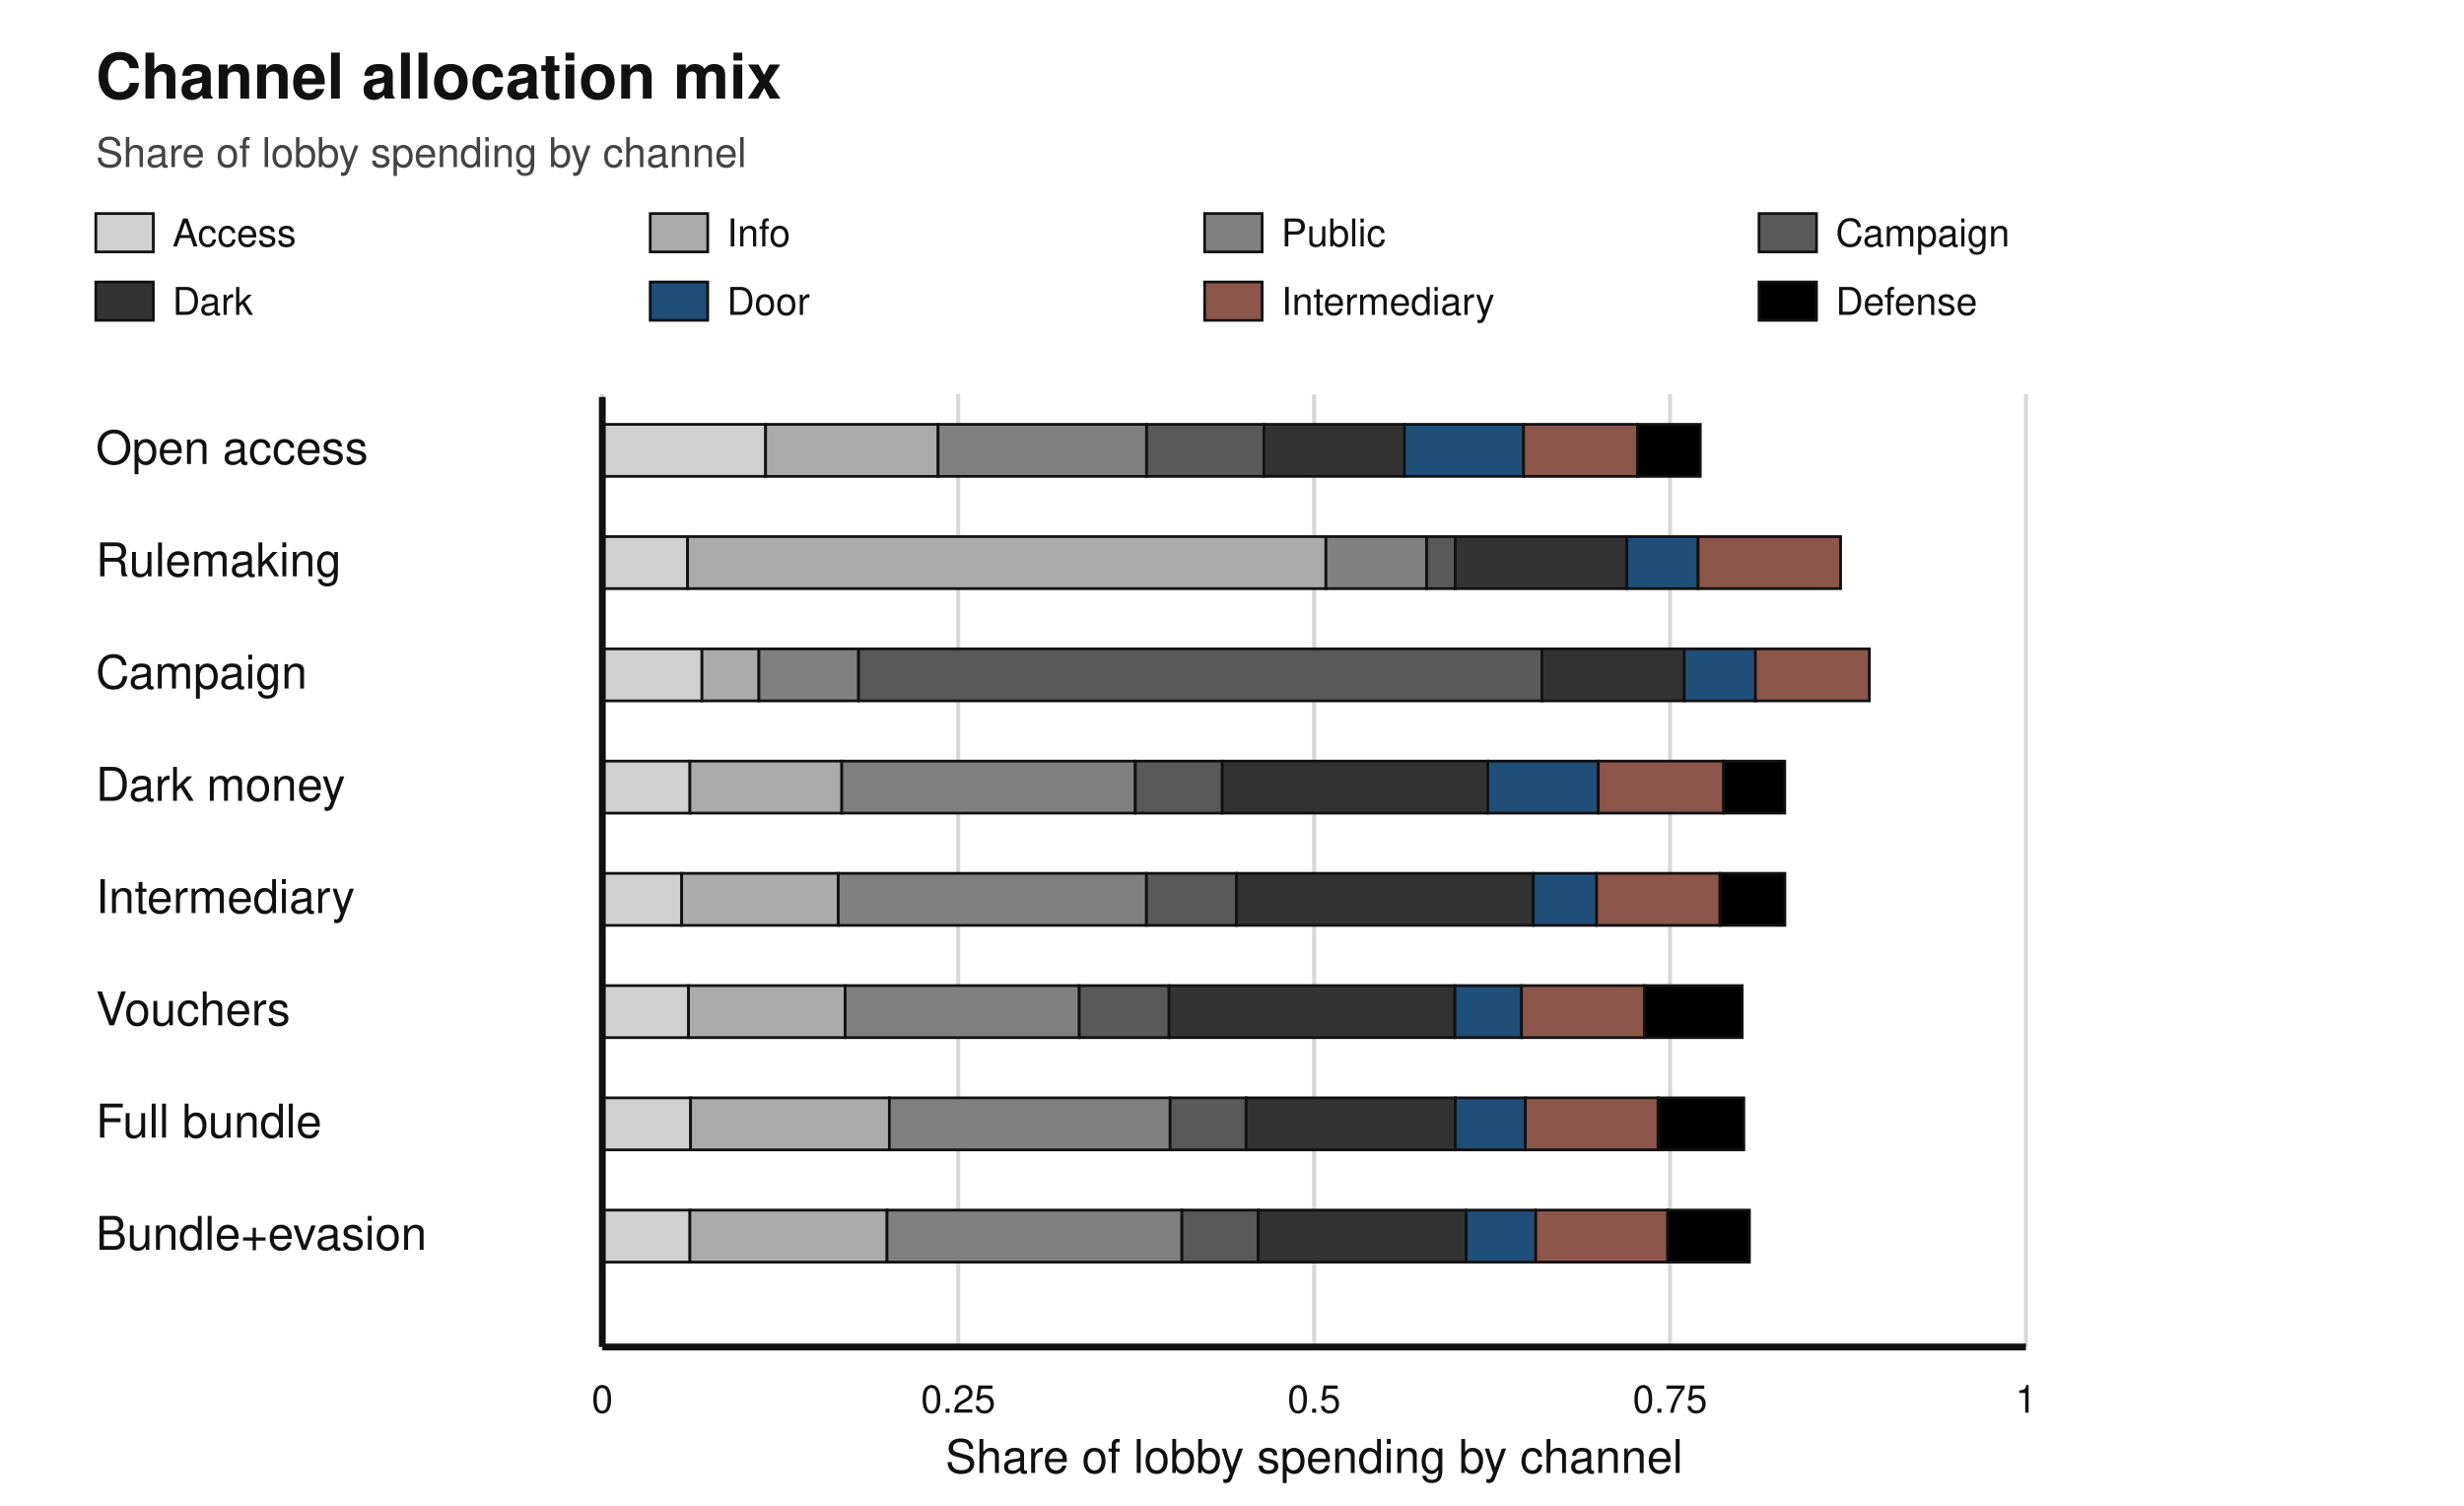
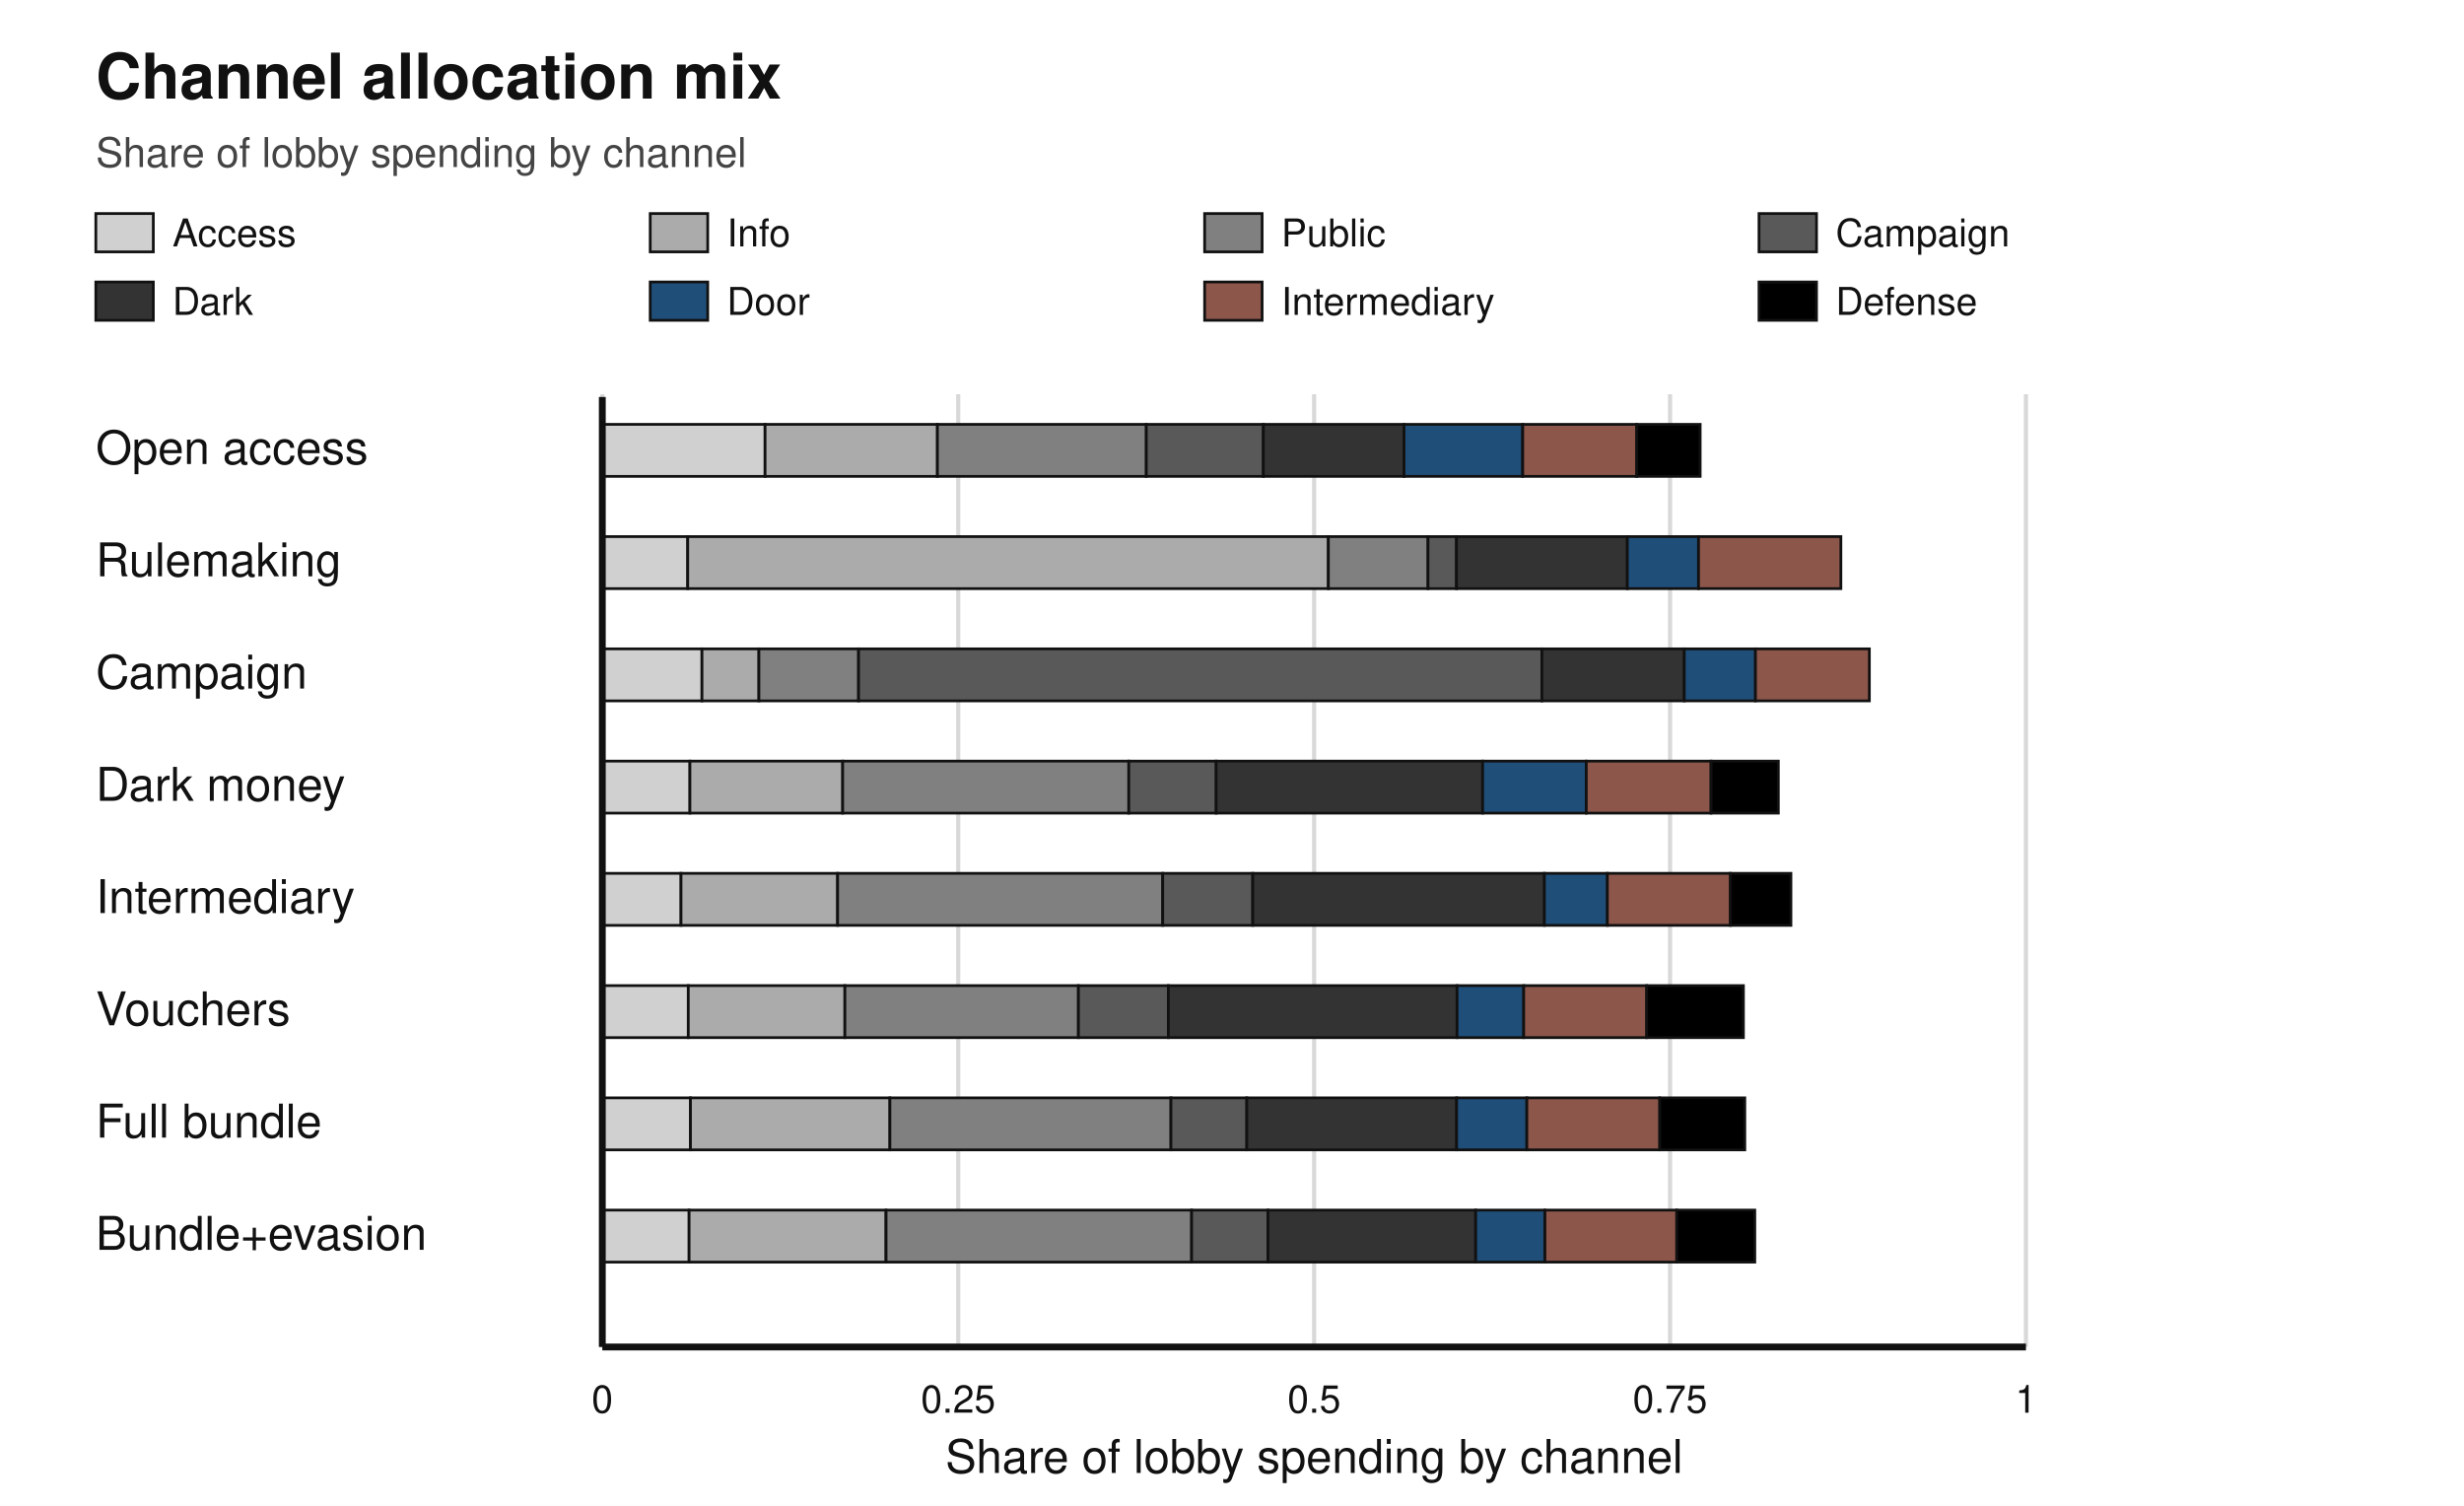
<svg xmlns="http://www.w3.org/2000/svg" width="1800px" height="1100px" viewBox="0 0 1800 1100" role="img">
  <style>
text { font-family: Helvetica, Arial, sans-serif; font-size: 34px; fill: #111; }
.title { font-size: 46px; font-weight: 700; }
.subtitle { font-size: 30px; fill: #444; }
.small, .tick, .label { font-size: 28px; }
.axis { stroke: #111; stroke-width: 5; fill: none; }
.grid { stroke: #d8d8d8; stroke-width: 3; fill: none; }
.segment, .point, .legend-swatch { stroke: #111; stroke-width: 2; }
.label-box { fill: #fff; stroke: #111; stroke-width: 2; }
.leader { stroke: #333; stroke-width: 2; fill: none; stroke-dasharray: 8 8; }
+ .threshold { stroke: #999; stroke-width: 4; fill: none; stroke-dasharray: 12 12; }
.series-primary { stroke: #111; stroke-width: 8; fill: none; }
.series-secondary { stroke: #777; stroke-width: 8; fill: none; stroke-dasharray: 24 18; }
</style>
  <rect width="100%" height="100%" fill="#fff" />
  <text x="70" y="72" text-anchor="start" class="title">Channel allocation mix</text>
  <text x="70" y="122" text-anchor="start" class="subtitle">Share of lobby spending by channel</text>
  <line x1="440" y1="288" x2="440" y2="984" class="grid" />
  <text x="440" y="1032" text-anchor="middle" class="tick">0</text>
  <line x1="700" y1="288" x2="700" y2="984" class="grid" />
  <text x="700" y="1032" text-anchor="middle" class="tick">0.25</text>
  <line x1="960" y1="288" x2="960" y2="984" class="grid" />
  <text x="960" y="1032" text-anchor="middle" class="tick">0.5</text>
  <line x1="1220" y1="288" x2="1220" y2="984" class="grid" />
  <text x="1220" y="1032" text-anchor="middle" class="tick">0.75</text>
  <line x1="1480" y1="288" x2="1480" y2="984" class="grid" />
  <text x="1480" y="1032" text-anchor="middle" class="tick">1</text>
  <text x="70" y="339" text-anchor="start">Open access</text>
-   <rect x="440" y="310" width="119.3" height="38" fill="#d0d0d0" class="segment" />
-   <rect x="559.3" y="310" width="126.0" height="38" fill="#ababab" class="segment" />
-   <rect x="685.3" y="310" width="152.3" height="38" fill="#808080" class="segment" />
-   <rect x="837.6" y="310" width="85.7" height="38" fill="#595959" class="segment" />
-   <rect x="923.3" y="310" width="102.8" height="38" fill="#333333" class="segment" />
-   <rect x="1026.0" y="310" width="86.9" height="38" fill="#1f4e79" class="segment" />
-   <rect x="1113.0" y="310" width="83.2" height="38" fill="#8c564b" class="segment" />
-   <rect x="1196.2" y="310" width="45.9" height="38" fill="#000000" class="segment" />
+   <rect x="440" y="310" width="118.9" height="38" fill="#d0d0d0" class="segment" />
+   <rect x="558.9" y="310" width="125.9" height="38" fill="#ababab" class="segment" />
+   <rect x="684.8" y="310" width="152.6" height="38" fill="#808080" class="segment" />
+   <rect x="837.4" y="310" width="85.5" height="38" fill="#595959" class="segment" />
+   <rect x="922.9" y="310" width="102.9" height="38" fill="#333333" class="segment" />
+   <rect x="1025.7" y="310" width="86.6" height="38" fill="#1f4e79" class="segment" />
+   <rect x="1112.4" y="310" width="83.2" height="38" fill="#8c564b" class="segment" />
+   <rect x="1195.6" y="310" width="46.4" height="38" fill="#000000" class="segment" />
  <text x="70" y="421" text-anchor="start">Rulemaking</text>
-   <rect x="440" y="392" width="62.3" height="38" fill="#d0d0d0" class="segment" />
-   <rect x="502.3" y="392" width="466.3" height="38" fill="#ababab" class="segment" />
-   <rect x="968.6" y="392" width="73.5" height="38" fill="#808080" class="segment" />
-   <rect x="1042.2" y="392" width="20.9" height="38" fill="#595959" class="segment" />
-   <rect x="1063.1" y="392" width="125.4" height="38" fill="#333333" class="segment" />
-   <rect x="1188.5" y="392" width="52" height="38" fill="#1f4e79" class="segment" />
-   <rect x="1240.5" y="392" width="104.1" height="38" fill="#8c564b" class="segment" />
+   <rect x="440" y="392" width="62.4" height="38" fill="#d0d0d0" class="segment" />
+   <rect x="502.4" y="392" width="468" height="38" fill="#ababab" class="segment" />
+   <rect x="970.4" y="392" width="72.8" height="38" fill="#808080" class="segment" />
+   <rect x="1043.2" y="392" width="20.8" height="38" fill="#595959" class="segment" />
+   <rect x="1064" y="392" width="124.8" height="38" fill="#333333" class="segment" />
+   <rect x="1188.8" y="392" width="52" height="38" fill="#1f4e79" class="segment" />
+   <rect x="1240.8" y="392" width="104" height="38" fill="#8c564b" class="segment" />
  <text x="70" y="503" text-anchor="start">Campaign</text>
  <rect x="440" y="474" width="72.8" height="38" fill="#d0d0d0" class="segment" />
  <rect x="512.8" y="474" width="41.6" height="38" fill="#ababab" class="segment" />
  <rect x="554.4" y="474" width="72.8" height="38" fill="#808080" class="segment" />
  <rect x="627.2" y="474" width="499.2" height="38" fill="#595959" class="segment" />
  <rect x="1126.4" y="474" width="104" height="38" fill="#333333" class="segment" />
  <rect x="1230.4" y="474" width="52" height="38" fill="#1f4e79" class="segment" />
  <rect x="1282.4" y="474" width="83.2" height="38" fill="#8c564b" class="segment" />
  <text x="70" y="585" text-anchor="start">Dark money</text>
  <rect x="440" y="556" width="64.0" height="38" fill="#d0d0d0" class="segment" />
-   <rect x="504.0" y="556" width="111.0" height="38" fill="#ababab" class="segment" />
-   <rect x="614.9" y="556" width="214.4" height="38" fill="#808080" class="segment" />
-   <rect x="829.4" y="556" width="63.5" height="38" fill="#595959" class="segment" />
-   <rect x="892.9" y="556" width="194.0" height="38" fill="#333333" class="segment" />
-   <rect x="1086.9" y="556" width="80.7" height="38" fill="#1f4e79" class="segment" />
-   <rect x="1167.6" y="556" width="91.5" height="38" fill="#8c564b" class="segment" />
-   <rect x="1259.1" y="556" width="44.7" height="38" fill="#000000" class="segment" />
+   <rect x="504.0" y="556" width="111.6" height="38" fill="#ababab" class="segment" />
+   <rect x="615.6" y="556" width="209.0" height="38" fill="#808080" class="segment" />
+   <rect x="824.6" y="556" width="63.9" height="38" fill="#595959" class="segment" />
+   <rect x="888.4" y="556" width="194.7" height="38" fill="#333333" class="segment" />
+   <rect x="1083.1" y="556" width="75.7" height="38" fill="#1f4e79" class="segment" />
+   <rect x="1158.8" y="556" width="91.1" height="38" fill="#8c564b" class="segment" />
+   <rect x="1250.0" y="556" width="49.1" height="38" fill="#000000" class="segment" />
  <text x="70" y="667" text-anchor="start">Intermediary</text>
-   <rect x="440" y="638" width="58.0" height="38" fill="#d0d0d0" class="segment" />
-   <rect x="498.0" y="638" width="114.4" height="38" fill="#ababab" class="segment" />
-   <rect x="612.4" y="638" width="225.1" height="38" fill="#808080" class="segment" />
-   <rect x="837.5" y="638" width="65.8" height="38" fill="#595959" class="segment" />
-   <rect x="903.3" y="638" width="216.7" height="38" fill="#333333" class="segment" />
-   <rect x="1120.1" y="638" width="46.4" height="38" fill="#1f4e79" class="segment" />
-   <rect x="1166.4" y="638" width="90.1" height="38" fill="#8c564b" class="segment" />
-   <rect x="1256.5" y="638" width="47.4" height="38" fill="#000000" class="segment" />
+   <rect x="440" y="638" width="57.5" height="38" fill="#d0d0d0" class="segment" />
+   <rect x="497.5" y="638" width="114.4" height="38" fill="#ababab" class="segment" />
+   <rect x="611.9" y="638" width="237.5" height="38" fill="#808080" class="segment" />
+   <rect x="849.4" y="638" width="65.7" height="38" fill="#595959" class="segment" />
+   <rect x="915.2" y="638" width="213" height="38" fill="#333333" class="segment" />
+   <rect x="1128.2" y="638" width="46.1" height="38" fill="#1f4e79" class="segment" />
+   <rect x="1174.2" y="638" width="89.9" height="38" fill="#8c564b" class="segment" />
+   <rect x="1264.1" y="638" width="44.2" height="38" fill="#000000" class="segment" />
  <text x="70" y="749" text-anchor="start">Vouchers</text>
-   <rect x="440" y="720" width="63.0" height="38" fill="#d0d0d0" class="segment" />
-   <rect x="503.0" y="720" width="114.4" height="38" fill="#ababab" class="segment" />
-   <rect x="617.4" y="720" width="171.0" height="38" fill="#808080" class="segment" />
-   <rect x="788.4" y="720" width="65.6" height="38" fill="#595959" class="segment" />
-   <rect x="854.0" y="720" width="208.7" height="38" fill="#333333" class="segment" />
-   <rect x="1062.8" y="720" width="48.8" height="38" fill="#1f4e79" class="segment" />
-   <rect x="1111.5" y="720" width="89.8" height="38" fill="#8c564b" class="segment" />
-   <rect x="1201.3" y="720" width="71.4" height="38" fill="#000000" class="segment" />
+   <rect x="440" y="720" width="62.8" height="38" fill="#d0d0d0" class="segment" />
+   <rect x="502.8" y="720" width="114.4" height="38" fill="#ababab" class="segment" />
+   <rect x="617.2" y="720" width="170.6" height="38" fill="#808080" class="segment" />
+   <rect x="787.8" y="720" width="65.7" height="38" fill="#595959" class="segment" />
+   <rect x="853.5" y="720" width="210.9" height="38" fill="#333333" class="segment" />
+   <rect x="1064.4" y="720" width="48.7" height="38" fill="#1f4e79" class="segment" />
+   <rect x="1113.1" y="720" width="89.9" height="38" fill="#8c564b" class="segment" />
+   <rect x="1202.9" y="720" width="70.7" height="38" fill="#000000" class="segment" />
  <text x="70" y="831" text-anchor="start">Full bundle</text>
-   <rect x="440" y="802" width="64.5" height="38" fill="#d0d0d0" class="segment" />
-   <rect x="504.5" y="802" width="145.2" height="38" fill="#ababab" class="segment" />
-   <rect x="649.7" y="802" width="205.1" height="38" fill="#808080" class="segment" />
-   <rect x="854.8" y="802" width="55.5" height="38" fill="#595959" class="segment" />
-   <rect x="910.3" y="802" width="152.8" height="38" fill="#333333" class="segment" />
-   <rect x="1063.1" y="802" width="51.3" height="38" fill="#1f4e79" class="segment" />
-   <rect x="1114.3" y="802" width="96.9" height="38" fill="#8c564b" class="segment" />
-   <rect x="1211.3" y="802" width="62.6" height="38" fill="#000000" class="segment" />
+   <rect x="440" y="802" width="64.4" height="38" fill="#d0d0d0" class="segment" />
+   <rect x="504.4" y="802" width="145.7" height="38" fill="#ababab" class="segment" />
+   <rect x="650.1" y="802" width="205.3" height="38" fill="#808080" class="segment" />
+   <rect x="855.4" y="802" width="55.4" height="38" fill="#595959" class="segment" />
+   <rect x="910.8" y="802" width="153.3" height="38" fill="#333333" class="segment" />
+   <rect x="1064.1" y="802" width="51.3" height="38" fill="#1f4e79" class="segment" />
+   <rect x="1115.4" y="802" width="97.1" height="38" fill="#8c564b" class="segment" />
+   <rect x="1212.5" y="802" width="62.1" height="38" fill="#000000" class="segment" />
  <text x="70" y="913" text-anchor="start">Bundle+evasion</text>
-   <rect x="440" y="884" width="64.0" height="38" fill="#d0d0d0" class="segment" />
-   <rect x="504.0" y="884" width="144.0" height="38" fill="#ababab" class="segment" />
-   <rect x="648" y="884" width="215.4" height="38" fill="#808080" class="segment" />
-   <rect x="863.4" y="884" width="55.8" height="38" fill="#595959" class="segment" />
-   <rect x="919.2" y="884" width="151.8" height="38" fill="#333333" class="segment" />
-   <rect x="1071.1" y="884" width="50.9" height="38" fill="#1f4e79" class="segment" />
-   <rect x="1121.9" y="884" width="96.4" height="38" fill="#8c564b" class="segment" />
-   <rect x="1218.3" y="884" width="59.7" height="38" fill="#000000" class="segment" />
+   <rect x="440" y="884" width="63.4" height="38" fill="#d0d0d0" class="segment" />
+   <rect x="503.4" y="884" width="143.8" height="38" fill="#ababab" class="segment" />
+   <rect x="647.3" y="884" width="223.2" height="38" fill="#808080" class="segment" />
+   <rect x="870.5" y="884" width="55.8" height="38" fill="#595959" class="segment" />
+   <rect x="926.3" y="884" width="151.7" height="38" fill="#333333" class="segment" />
+   <rect x="1078.0" y="884" width="50.5" height="38" fill="#1f4e79" class="segment" />
+   <rect x="1128.6" y="884" width="96.3" height="38" fill="#8c564b" class="segment" />
+   <rect x="1224.9" y="884" width="57" height="38" fill="#000000" class="segment" />
  <line x1="440" y1="290" x2="440" y2="984" class="axis" />
  <line x1="440" y1="984" x2="1480" y2="984" class="axis" />
  <text x="960" y="1076" text-anchor="middle">Share of lobby spending by channel</text>
  <rect x="70" y="156" width="42" height="28" fill="#d0d0d0" class="legend-swatch" />
  <text x="126" y="180" text-anchor="start" class="small">Access</text>
  <rect x="475" y="156" width="42" height="28" fill="#ababab" class="legend-swatch" />
  <text x="531" y="180" text-anchor="start" class="small">Info</text>
  <rect x="880" y="156" width="42" height="28" fill="#808080" class="legend-swatch" />
  <text x="936" y="180" text-anchor="start" class="small">Public</text>
  <rect x="1285" y="156" width="42" height="28" fill="#595959" class="legend-swatch" />
  <text x="1341" y="180" text-anchor="start" class="small">Campaign</text>
  <rect x="70" y="206" width="42" height="28" fill="#333333" class="legend-swatch" />
  <text x="126" y="230" text-anchor="start" class="small">Dark</text>
  <rect x="475" y="206" width="42" height="28" fill="#1f4e79" class="legend-swatch" />
  <text x="531" y="230" text-anchor="start" class="small">Door</text>
  <rect x="880" y="206" width="42" height="28" fill="#8c564b" class="legend-swatch" />
  <text x="936" y="230" text-anchor="start" class="small">Intermediary</text>
  <rect x="1285" y="206" width="42" height="28" fill="#000000" class="legend-swatch" />
  <text x="1341" y="230" text-anchor="start" class="small">Defense</text>
</svg>
